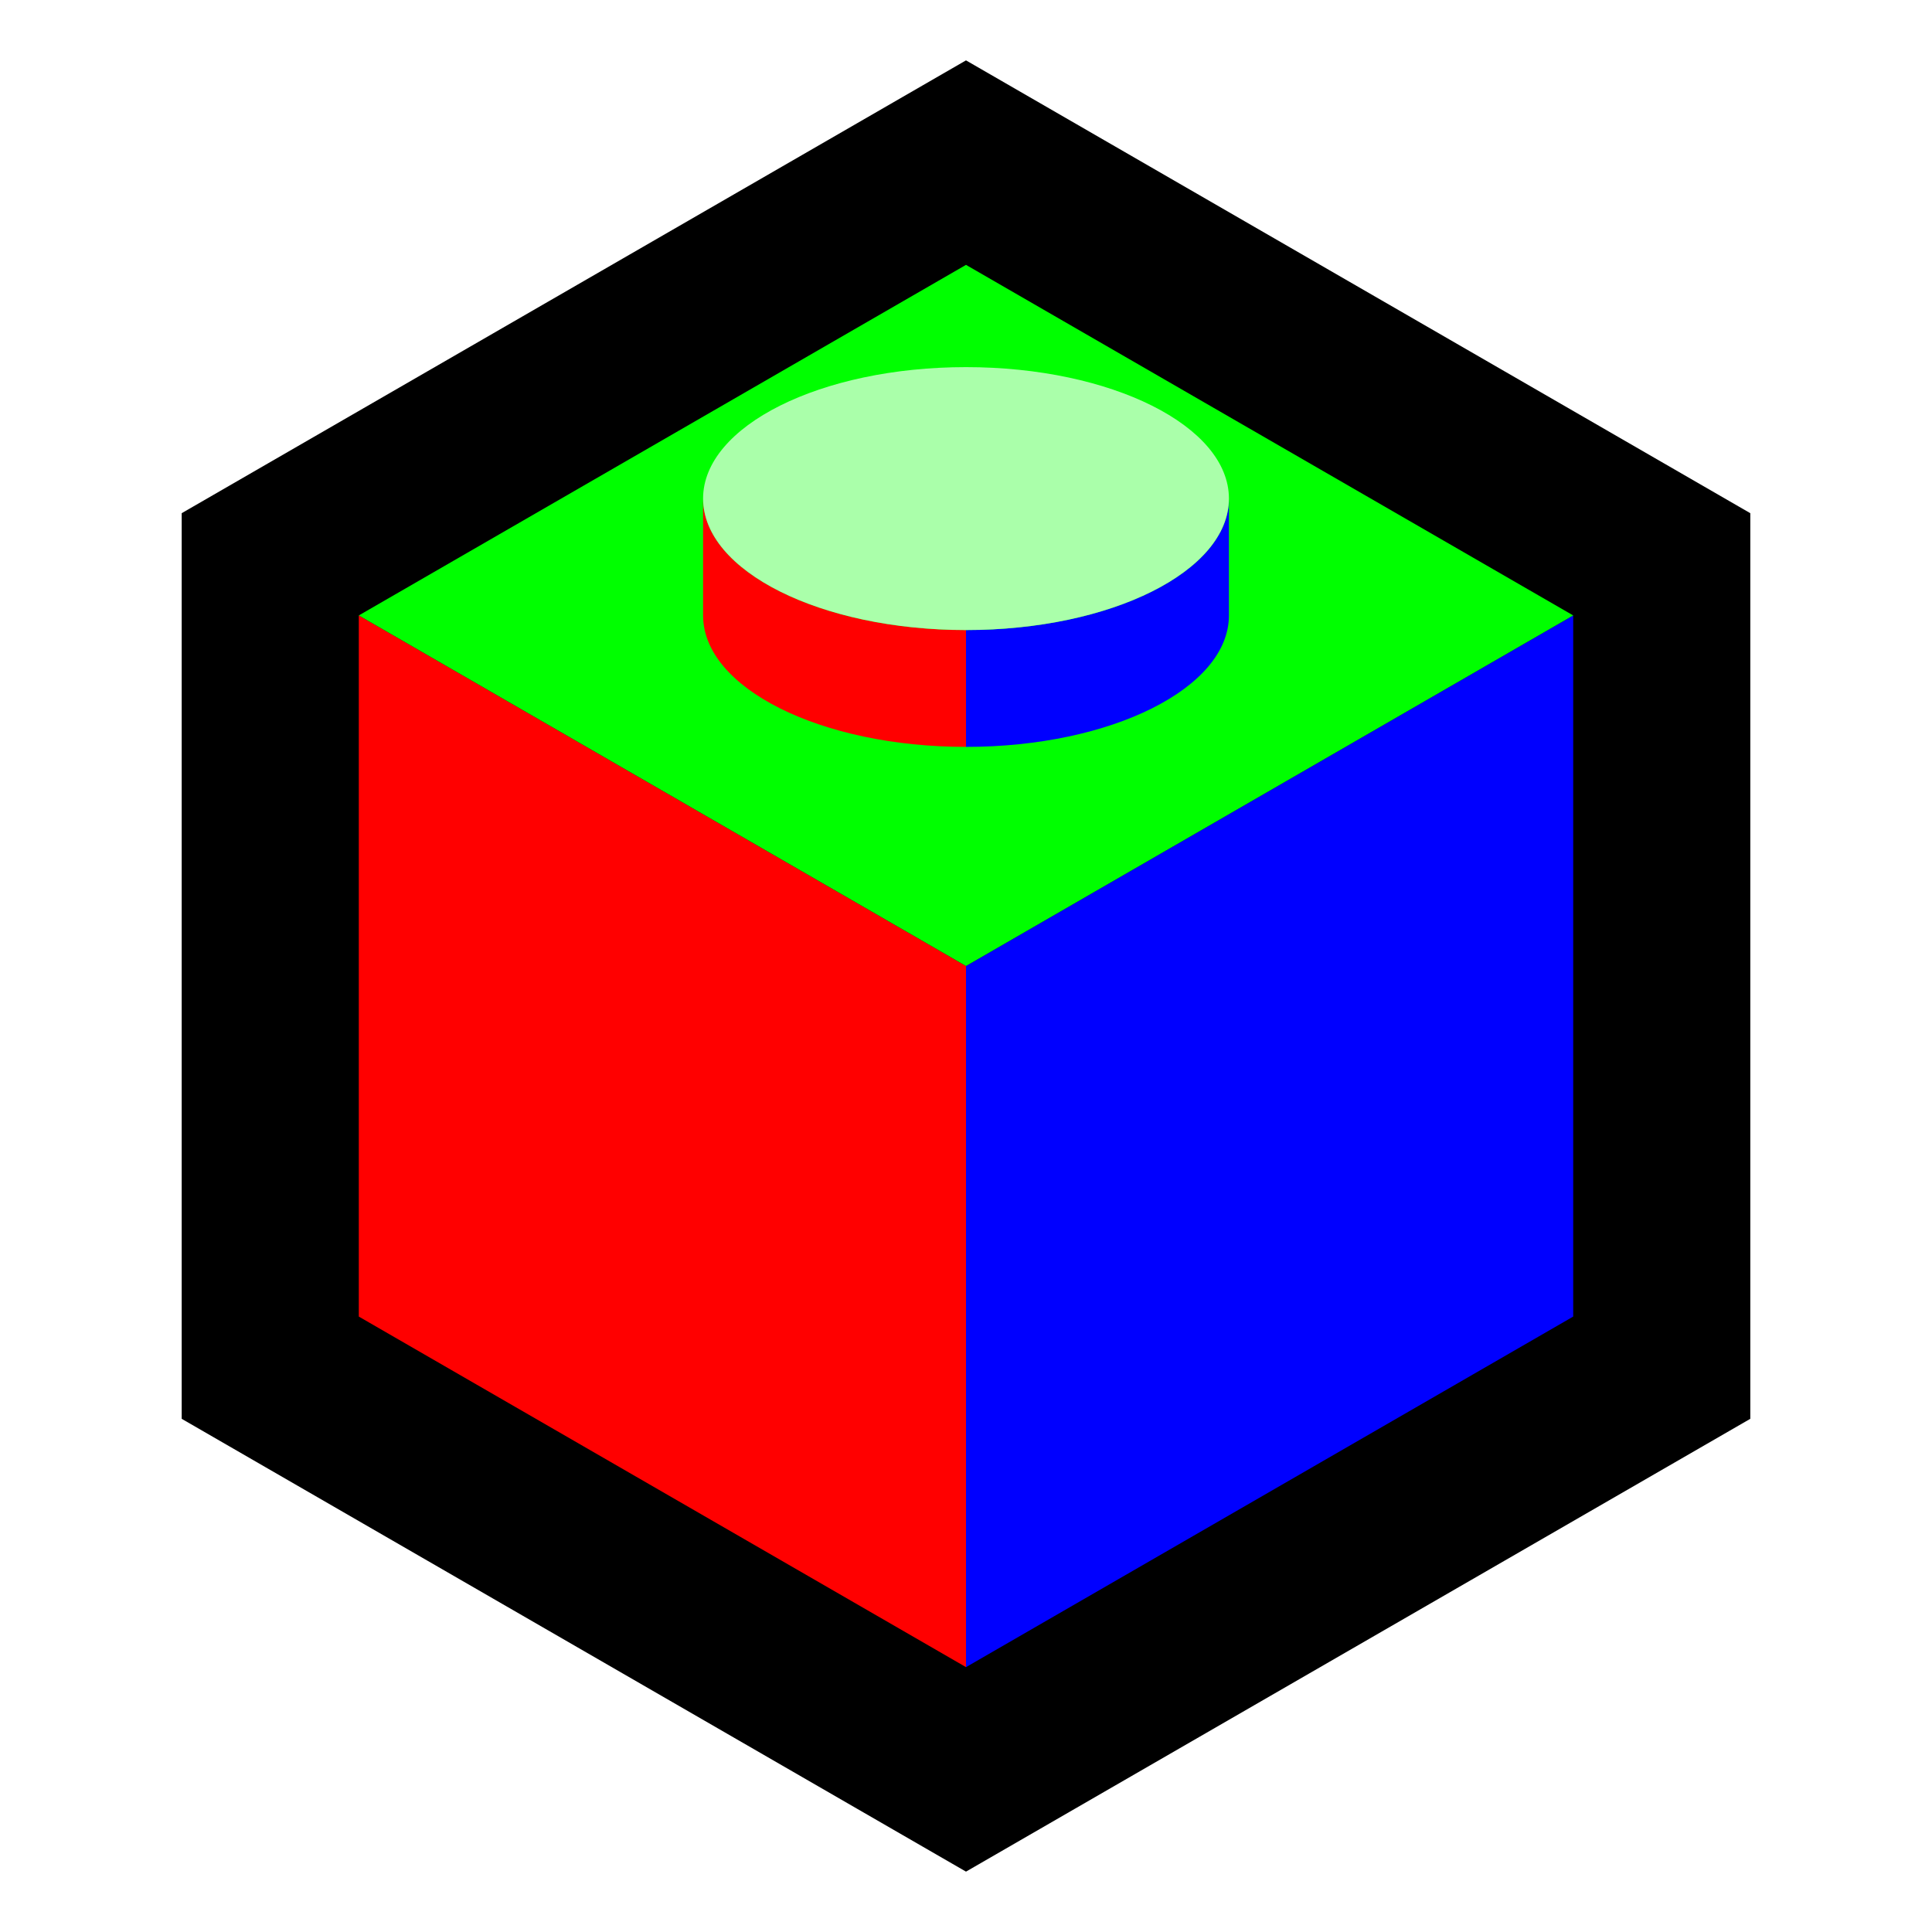
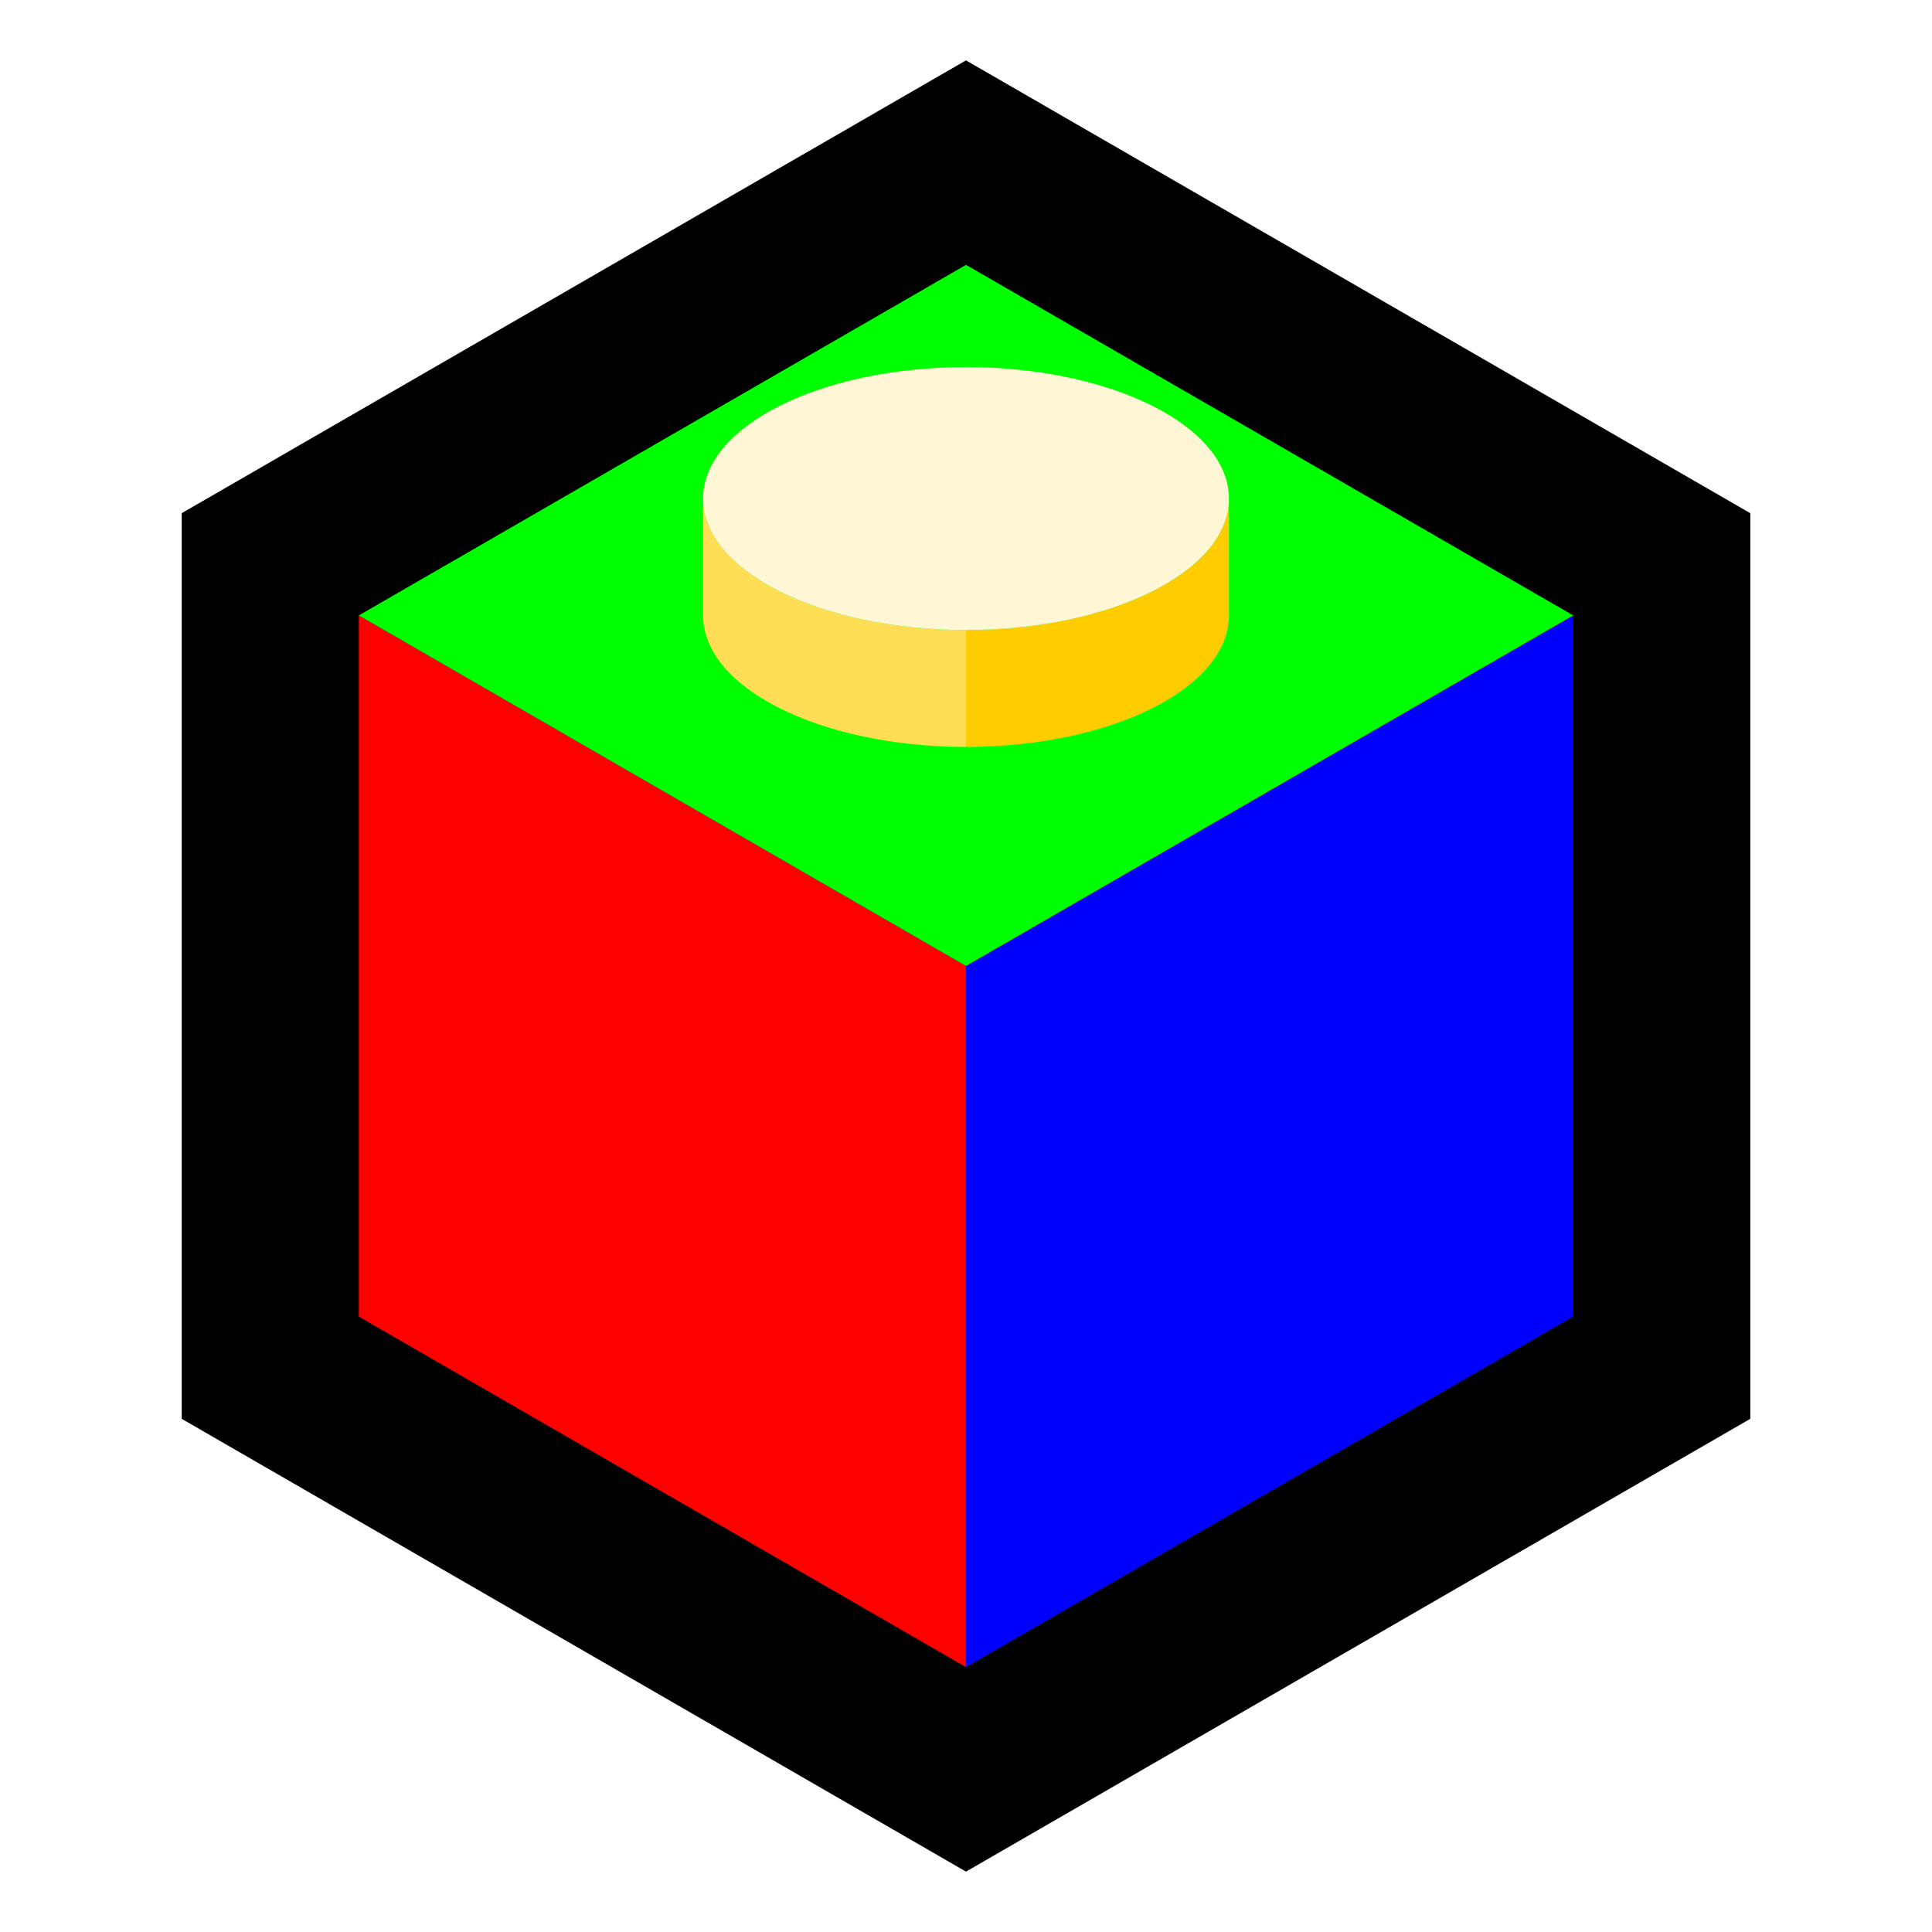
<svg xmlns="http://www.w3.org/2000/svg" width="1024" height="1024" viewBox="0 0 270.933 270.933" version="1.1" id="svg8">
  <defs id="defs2" />
  <g id="layer1" transform="translate(0,-161.5333)">
    <g id="g1">
      <path style="fill:#000000;fill-opacity:1;stroke-width:0.265" id="path3822" d="m 67.733,163.65 56.826,32.808 0,65.617 -56.826,32.808 -56.826,-32.808 2e-6,-65.617 z" transform="matrix(1.935484,0,0,1.935484,4.369903,-146.7419)" />
      <path style="fill:#0000ff;fill-opacity:1;stroke-width:0.396" d="m 220.617,247.839 -85.15,49.161 v 98.323 l 85.15,-49.161 z" id="path3834" />
      <path style="fill:#ff0000;fill-opacity:1;stroke-width:0.396" d="M 135.467,297 50.317,247.839 v 98.323 l 85.15,49.161 z" id="path3837" />
      <path style="fill:#00ff00;fill-opacity:1;stroke-width:0.396" d="m 135.467,198.677 -85.15,49.161 85.15,49.161 85.15,-49.161 z" id="path3824" />
-       <path id="path3876" style="fill:#ff0000;fill-opacity:1;stroke-width:0.512" d="M 135.467 249.887 A 36.871 18.435 0 0 1 98.596 231.464 L 98.596 247.839 A 36.871 18.435 0 0 0 135.467 266.274 L 135.467 249.887 z " />
-       <path id="ellipse3866" style="fill:#0000ff;fill-opacity:1;stroke-width:0.512" d="M 135.467 249.887 L 135.467 266.274 A 36.871 18.435 0 0 0 172.338 247.839 L 172.338 231.452 A 36.871 18.435 0 0 1 135.467 249.887 z " />
-       <ellipse style="fill:#aaffaa;fill-opacity:1;stroke-width:0.512" id="ellipse3868" cx="135.467" cy="231.452" rx="36.871" ry="18.435" />
+       <path id="path3876" style="fill:#ffdd55;fill-opacity:1;stroke-width:0.512" d="M 135.467,249.887 A 36.871,18.435 0 0 1 98.596,231.464 v 16.375 a 36.871,18.435 0 0 0 36.871,18.436 z" />
+       <path id="ellipse3866" style="fill:#ffcc00;fill-opacity:1;stroke-width:0.512" d="m 135.467,249.887 v 16.387 a 36.871,18.435 0 0 0 36.871,-18.436 v -16.387 a 36.871,18.435 0 0 1 -36.871,18.436 z" />
+       <ellipse style="fill:#fff6d5;fill-opacity:1;stroke-width:0.512" id="ellipse3868" cx="135.467" cy="231.452" rx="36.871" ry="18.435" />
    </g>
  </g>
</svg>
